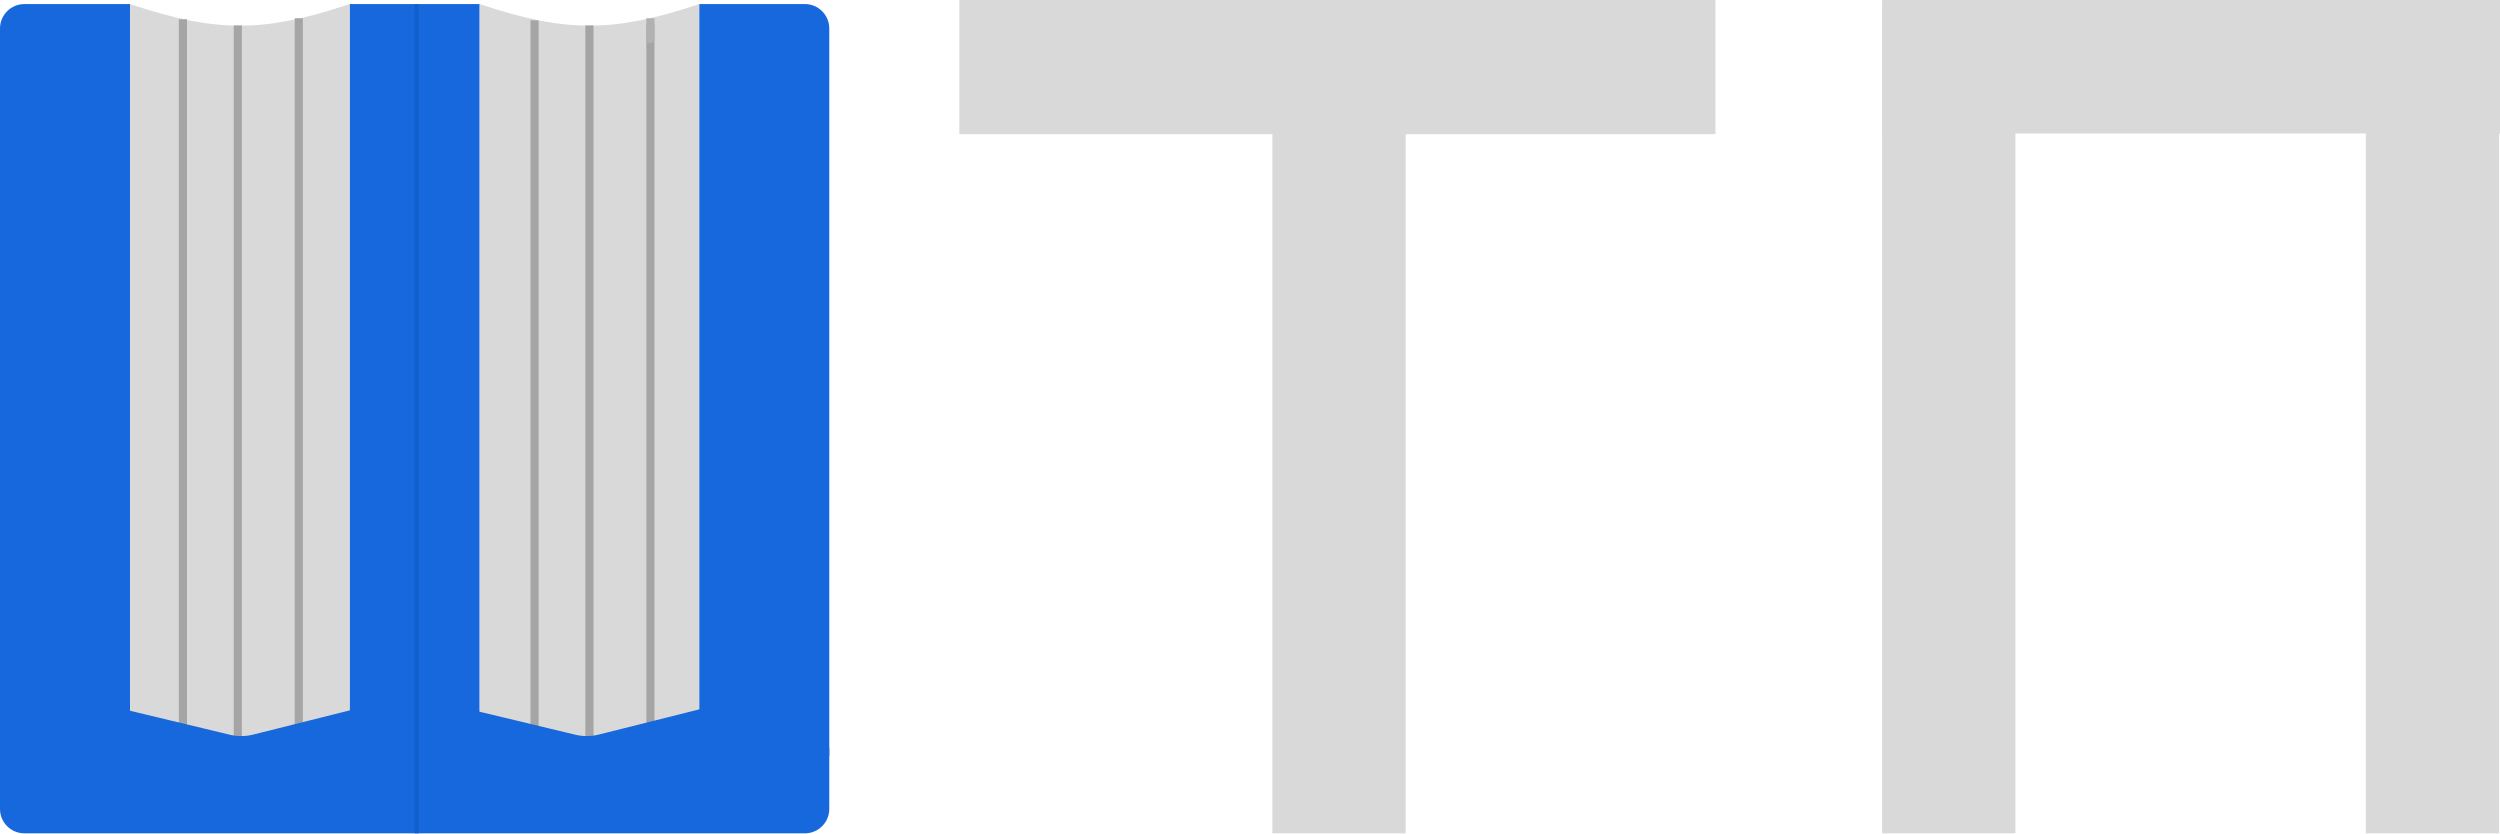
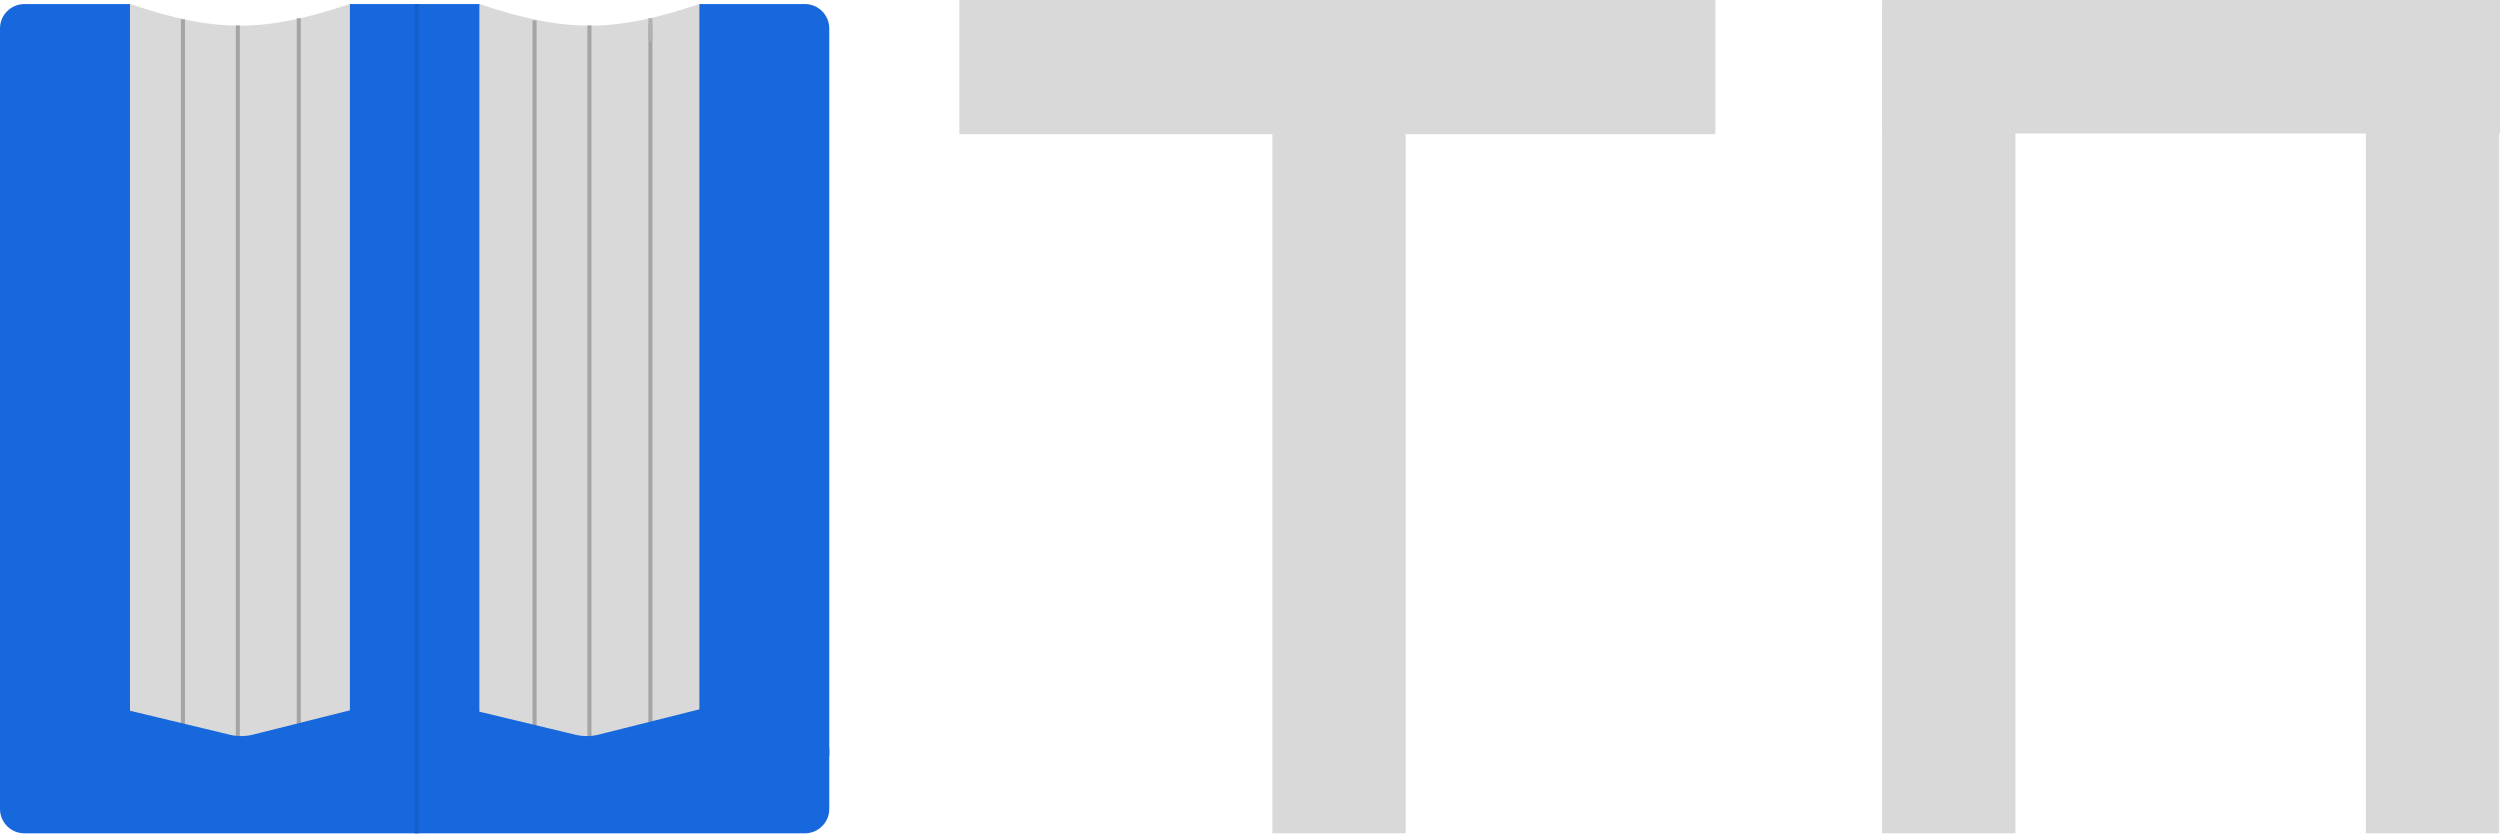
<svg xmlns="http://www.w3.org/2000/svg" width="615" height="205" viewBox="0 0 615 205" fill="none">
  <path d="M0 7C0 3.686 2.686 1 6 1H32V186H0V7Z" fill="#1668DC" />
  <rect x="86" y="1" width="32" height="185" fill="#1668DC" />
  <path d="M172 1H198C201.314 1 204 3.686 204 7V186H172V1Z" fill="#1668DC" />
  <path d="M32 1C53.337 8.171 65.127 7.987 86 1V186H32V1Z" fill="#D9D9D9" />
  <path d="M118 1C139.337 8.171 151.127 7.987 172 1V186H118V1Z" fill="#D9D9D9" />
-   <path d="M131.5 5L131.5 183" stroke="#A5A5A5" stroke-width="2" />
-   <path d="M160 6C160 15.916 160 183 160 183" stroke="#A5A5A5" stroke-width="2" />
-   <path d="M145 6.258L145 184" stroke="#A5A5A5" stroke-width="2" />
-   <path d="M45 4.737L45 183" stroke="#A5A5A5" stroke-width="2" />
-   <path d="M73.5 4.5C73.5 14.416 73.5 183 73.5 183" stroke="#A5A5A5" stroke-width="2" />
-   <path d="M58.5 6.258L58.5 184" stroke="#A5A5A5" stroke-width="2" />
+   <path d="M131.5 5L131.5 183" stroke="#A5A5A5" strokeWidth="2" />
+   <path d="M160 6C160 15.916 160 183 160 183" stroke="#A5A5A5" strokeWidth="2" />
+   <path d="M145 6.258L145 184" stroke="#A5A5A5" strokeWidth="2" />
+   <path d="M45 4.737L45 183" stroke="#A5A5A5" strokeWidth="2" />
+   <path d="M73.5 4.5C73.5 14.416 73.5 183 73.5 183" stroke="#A5A5A5" strokeWidth="2" />
+   <path d="M58.5 6.258L58.5 184" stroke="#A5A5A5" strokeWidth="2" />
  <path d="M204 184.077L204 199C204 202.314 201.314 205 198 205L6 205C2.686 205 -1.25366e-06 202.314 -1.03213e-06 199L-3.44852e-08 184.077C79.666 183.218 124.333 183.584 204 184.077Z" fill="#1668DC" />
  <path d="M16 185.261C16 177.991 22.797 172.634 29.866 174.333L56.539 180.743C58.421 181.196 60.385 181.186 62.263 180.715L87.106 174.485C94.161 172.715 101 178.05 101 185.324V185.324C101 191.497 95.996 196.5 89.824 196.5H27.239C21.032 196.5 16 191.468 16 185.261V185.261Z" fill="#1668DC" />
  <path d="M101 185.261C101 177.991 107.797 172.634 114.866 174.333L141.539 180.743C143.421 181.196 145.385 181.186 147.262 180.715L172.106 174.485C179.161 172.715 186 178.05 186 185.324V185.324C186 191.497 180.997 196.5 174.824 196.5H112.239C106.032 196.5 101 191.468 101 185.261V185.261Z" fill="#1668DC" />
  <rect x="236" width="186" height="33" fill="#D9D9D9" />
  <rect x="345.79" y="1" width="204" height="32.79" transform="rotate(90 345.79 1)" fill="#D9D9D9" />
  <rect x="495.79" y="1.99" width="203.01" height="32.79" transform="rotate(90 495.79 1.99023)" fill="#D9D9D9" />
  <rect x="614.79" y="1.99" width="203.01" height="32.79" transform="rotate(90 614.79 1.99023)" fill="#D9D9D9" />
  <rect x="615" y="32.84" width="152" height="32.84" transform="rotate(-180 615 32.8398)" fill="#D9D9D9" />
  <line x1="102.5" y1="1" x2="102.5" y2="205" stroke="#125ECB" />
-   <path d="M160 4.5C160 14.702 160 6.632 160 6.632" stroke="#B2B0B0" stroke-width="2" />
+   <path d="M160 4.5C160 14.702 160 6.632 160 6.632" stroke="#B2B0B0" strokeWidth="2" />
</svg>
